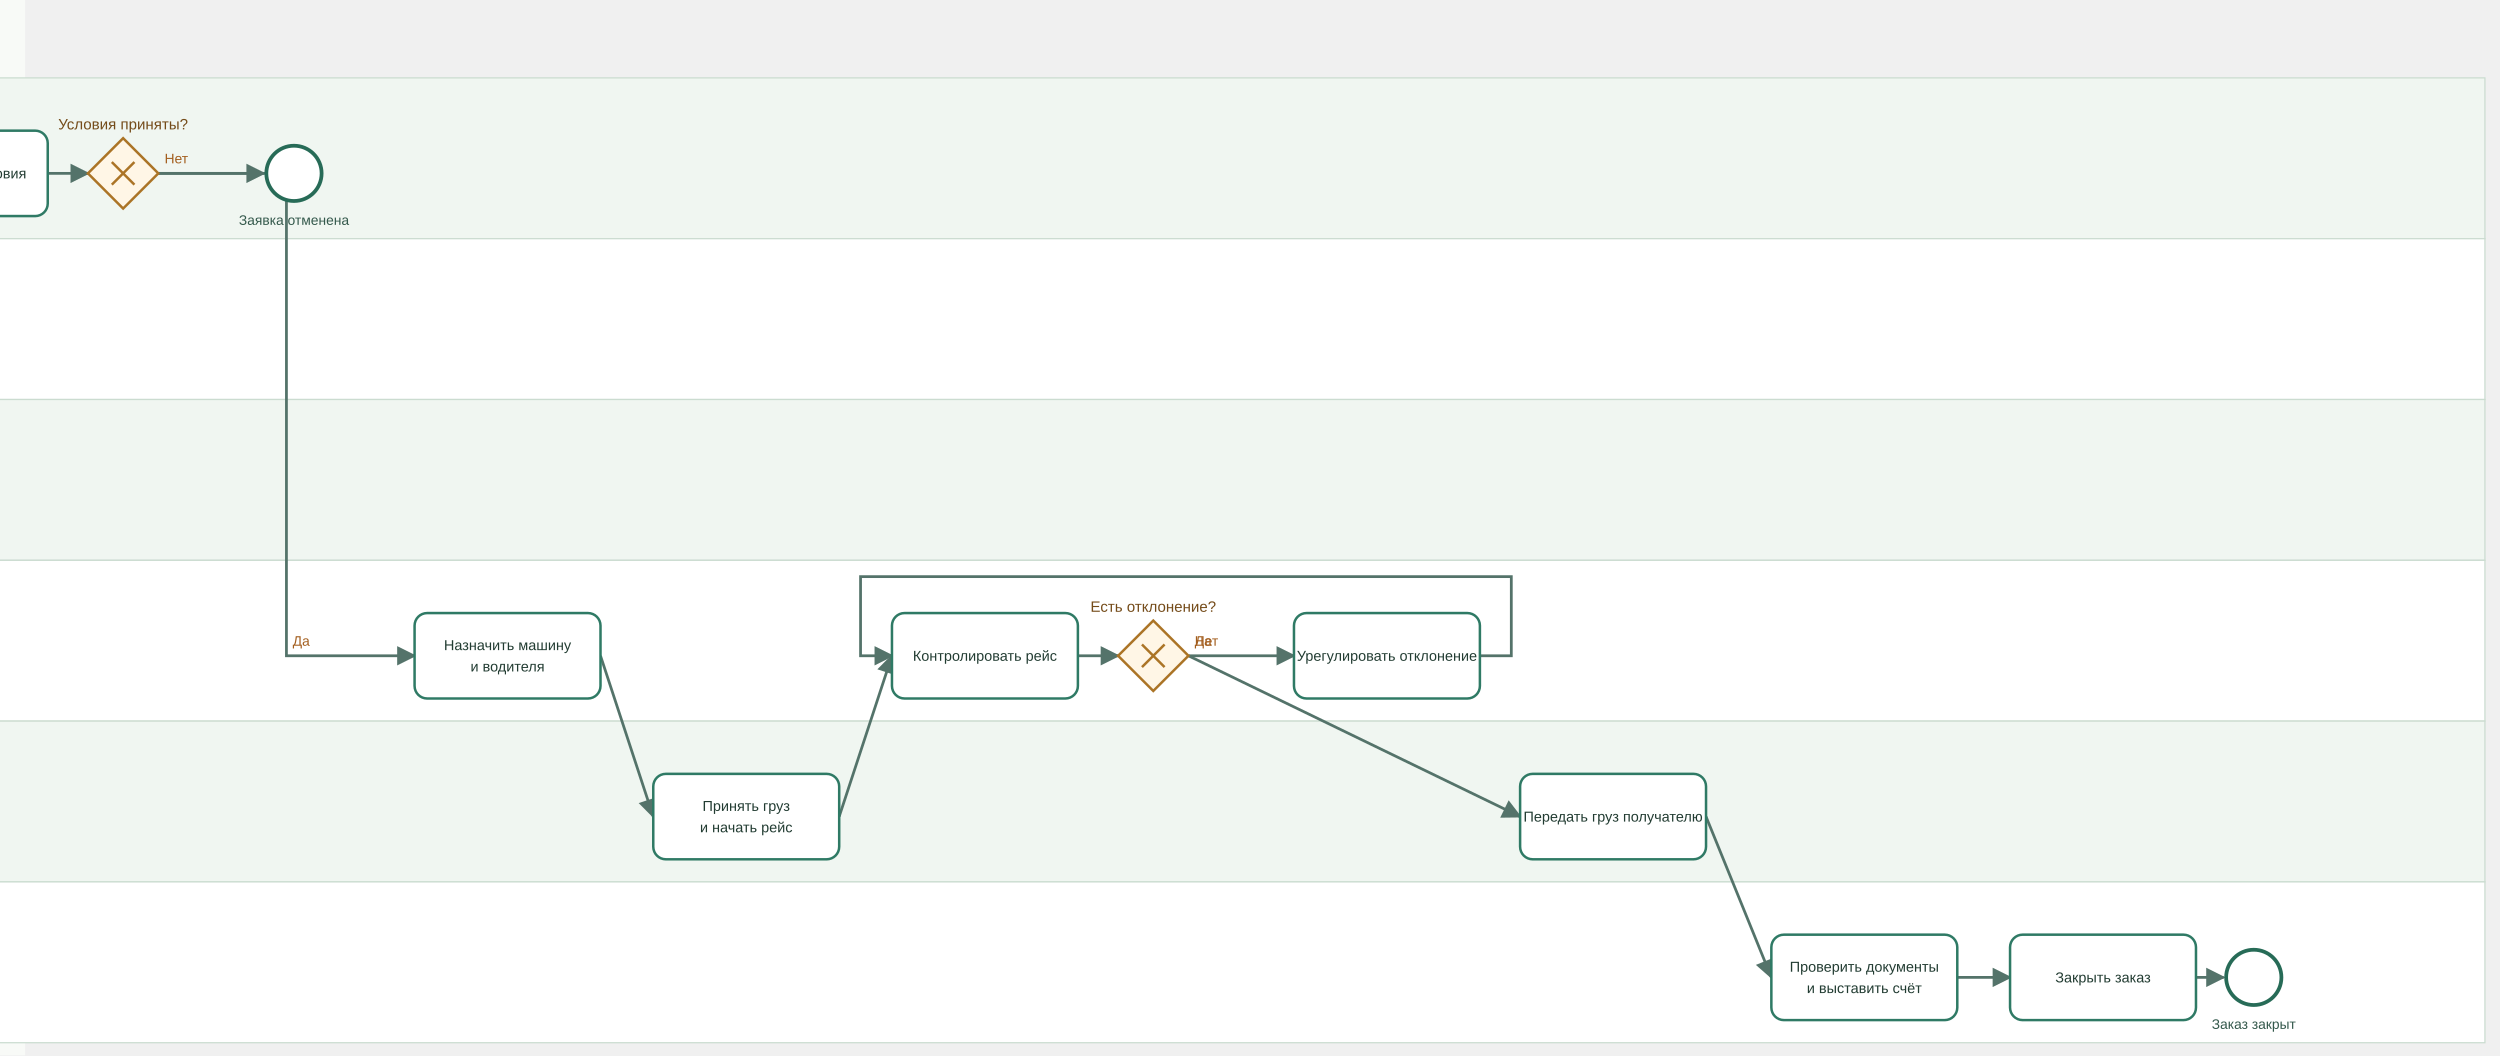
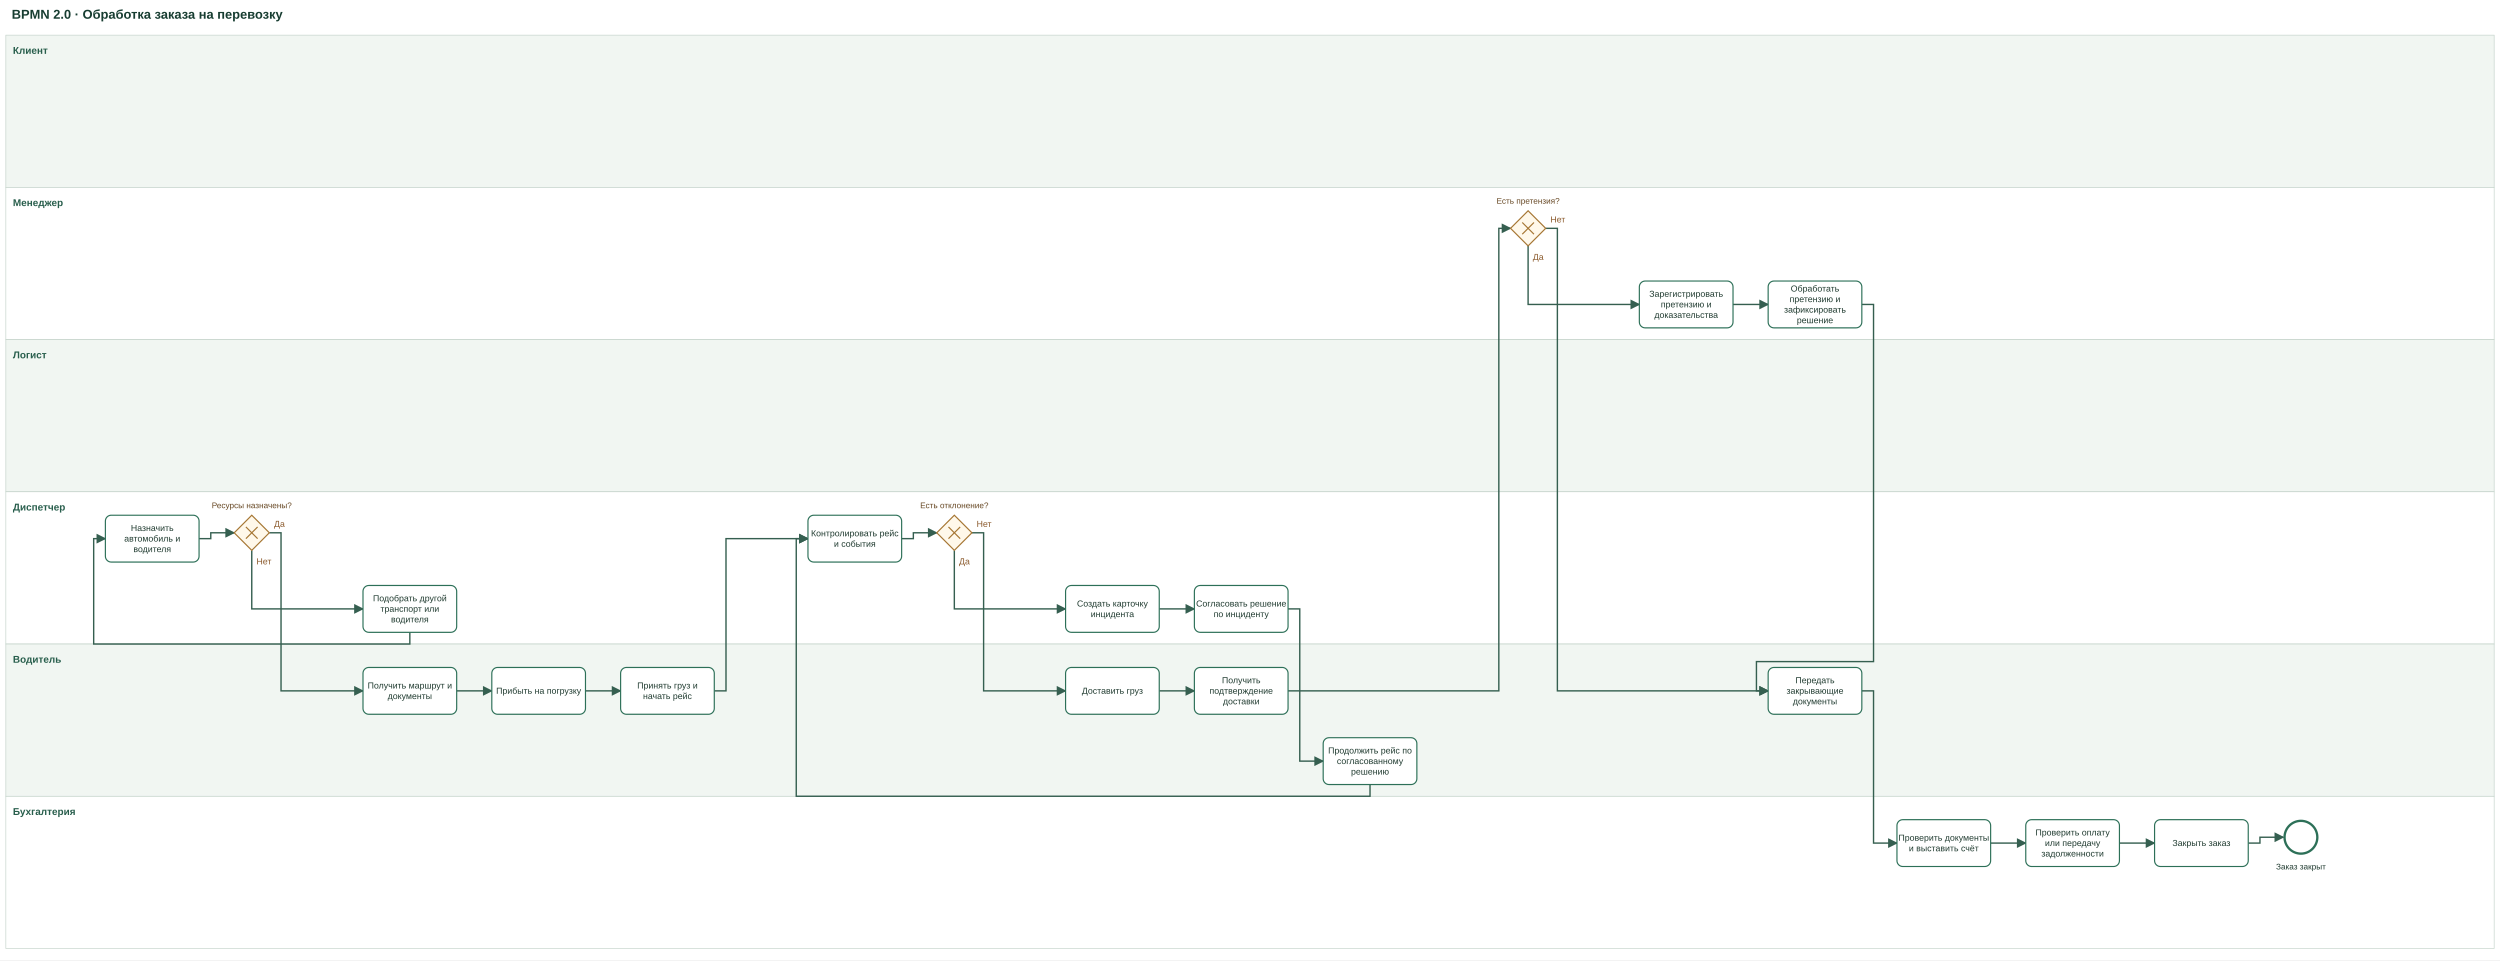
- <svg xmlns="http://www.w3.org/2000/svg" width="1990" height="840" viewBox="1970 0 1990 840" role="img" aria-label="BPMN 2.0: обработка заказа на перевозку">
+ <svg xmlns="http://www.w3.org/2000/svg" width="4270" height="1640" viewBox="0 0 4270 1640" role="img" aria-label="Обработка заказа на перевозку">
  <defs>
-     <marker id="arrow" viewBox="0 0 10 10" refX="9" refY="5" markerWidth="7" markerHeight="7" orient="auto-start-reverse">
-       <path d="M0 0L10 5L0 10z" fill="#54736a" />
+     <marker id="arrow" viewBox="0 0 10 10" refX="9" refY="5" markerWidth="7" markerHeight="7" orient="auto">
+       <path d="M0 0L10 5L0 10Z" fill="#355f50" />
    </marker>
  </defs>
-   <rect width="100%" height="100%" fill="#f8faf7" />
-   <text x="24" y="35" font-family="Arial" font-size="22" font-weight="700" fill="#183d34">BPMN 2.0 · Обработка заказа на перевозку</text>
-   <rect x="12" y="62" width="3936" height="128" fill="#f0f6f1" stroke="#cbdcd0" />
-   <text x="23" y="129" font-family="Arial" font-size="15" font-weight="700" fill="#1f5f4d">Клиент</text>
-   <rect x="12" y="190" width="3936" height="128" fill="#fff" stroke="#cbdcd0" />
-   <text x="23" y="257" font-family="Arial" font-size="15" font-weight="700" fill="#1f5f4d">Менеджер</text>
-   <rect x="12" y="318" width="3936" height="128" fill="#f0f6f1" stroke="#cbdcd0" />
-   <text x="23" y="385" font-family="Arial" font-size="15" font-weight="700" fill="#1f5f4d">Логист</text>
-   <rect x="12" y="446" width="3936" height="128" fill="#fff" stroke="#cbdcd0" />
-   <text x="23" y="513" font-family="Arial" font-size="15" font-weight="700" fill="#1f5f4d">Диспетчер</text>
-   <rect x="12" y="574" width="3936" height="128" fill="#f0f6f1" stroke="#cbdcd0" />
-   <text x="23" y="641" font-family="Arial" font-size="15" font-weight="700" fill="#1f5f4d">Водитель</text>
-   <rect x="12" y="702" width="3936" height="128" fill="#fff" stroke="#cbdcd0" />
-   <text x="23" y="769" font-family="Arial" font-size="15" font-weight="700" fill="#1f5f4d">Бухгалтер</text>
-   <polyline points="128,138.0 190,138.0" fill="none" stroke="#54736a" stroke-width="2.2" marker-end="url(#arrow)" />
-   <polyline points="338,138.0 380,266.0" fill="none" stroke="#54736a" stroke-width="2.2" marker-end="url(#arrow)" />
-   <polyline points="528,266.0 560,266.0" fill="none" stroke="#54736a" stroke-width="2.2" marker-end="url(#arrow)" />
-   <polyline points="616,266.0 700,266.0" fill="none" stroke="#54736a" stroke-width="2.2" marker-end="url(#arrow)" />
-   <text x="621" y="258.0" font-family="Arial" font-size="11" fill="#a35e1e">Нет</text>
-   <polyline points="848,266.0 850,138.0" fill="none" stroke="#54736a" stroke-width="2.2" marker-end="url(#arrow)" />
-   <polyline points="998,138.0 1023,138.0 1023,55 355,55 355,266.0 380,266.0" fill="none" stroke="#54736a" stroke-width="2.2" marker-end="url(#arrow)" />
-   <polyline points="616,266.0 1060,394.0" fill="none" stroke="#54736a" stroke-width="2.2" marker-end="url(#arrow)" />
-   <text x="621" y="258.0" font-family="Arial" font-size="11" fill="#a35e1e">Да</text>
-   <polyline points="1208,394.0 1250,394.0" fill="none" stroke="#54736a" stroke-width="2.2" marker-end="url(#arrow)" />
-   <polyline points="1306,394.0 1390,394.0" fill="none" stroke="#54736a" stroke-width="2.2" marker-end="url(#arrow)" />
-   <text x="1311" y="386.0" font-family="Arial" font-size="11" fill="#a35e1e">Нет</text>
-   <polyline points="1306,394.0 1510,394.0" fill="none" stroke="#54736a" stroke-width="2.2" marker-end="url(#arrow)" />
-   <text x="1311" y="386.0" font-family="Arial" font-size="11" fill="#a35e1e">Да</text>
-   <polyline points="1658,394.0 1690,266.0" fill="none" stroke="#54736a" stroke-width="2.2" marker-end="url(#arrow)" />
-   <polyline points="1838,266.0 1860,138.0" fill="none" stroke="#54736a" stroke-width="2.2" marker-end="url(#arrow)" />
-   <polyline points="2008,138.0 2040,138.0" fill="none" stroke="#54736a" stroke-width="2.2" marker-end="url(#arrow)" />
-   <polyline points="2096,138.0 2180,138.0" fill="none" stroke="#54736a" stroke-width="2.2" marker-end="url(#arrow)" />
-   <text x="2101" y="130.0" font-family="Arial" font-size="11" fill="#a35e1e">Нет</text>
-   <polyline points="2096,138.0 2198.0,138.0 2198.0,522.0 2300,522.0" fill="none" stroke="#54736a" stroke-width="2.2" marker-end="url(#arrow)" />
-   <text x="2203.0" y="514.0" font-family="Arial" font-size="11" fill="#a35e1e">Да</text>
-   <polyline points="2448,522.0 2490,650.0" fill="none" stroke="#54736a" stroke-width="2.2" marker-end="url(#arrow)" />
-   <polyline points="2638,650.0 2680,522.0" fill="none" stroke="#54736a" stroke-width="2.2" marker-end="url(#arrow)" />
-   <polyline points="2828,522.0 2860,522.0" fill="none" stroke="#54736a" stroke-width="2.2" marker-end="url(#arrow)" />
-   <polyline points="2916,522.0 3000,522.0" fill="none" stroke="#54736a" stroke-width="2.2" marker-end="url(#arrow)" />
-   <text x="2921" y="514.0" font-family="Arial" font-size="11" fill="#a35e1e">Да</text>
-   <polyline points="3148,522.0 3173,522.0 3173,459 2655,459 2655,522.0 2680,522.0" fill="none" stroke="#54736a" stroke-width="2.2" marker-end="url(#arrow)" />
-   <polyline points="2916,522.0 3180,650.0" fill="none" stroke="#54736a" stroke-width="2.2" marker-end="url(#arrow)" />
-   <text x="2921" y="514.0" font-family="Arial" font-size="11" fill="#a35e1e">Нет</text>
-   <polyline points="3328,650.0 3380,778.0" fill="none" stroke="#54736a" stroke-width="2.2" marker-end="url(#arrow)" />
-   <polyline points="3528,778.0 3570,778.0" fill="none" stroke="#54736a" stroke-width="2.2" marker-end="url(#arrow)" />
-   <polyline points="3718,778.0 3740,778.0" fill="none" stroke="#54736a" stroke-width="2.2" marker-end="url(#arrow)" />
-   <circle cx="104.0" cy="138.0" r="22.0" fill="white" stroke="#276b57" stroke-width="2" />
-   <text x="104.0" y="179" text-anchor="middle" font-family="Arial" font-size="11" fill="#33584b">Потребность в перевозке</text>
-   <rect x="190" y="104" width="148" height="68" rx="10" fill="#fff" stroke="#2f7a65" stroke-width="2" />
-   <text x="264.0" y="142.0" text-anchor="middle" font-family="Arial" font-size="11.5" fill="#223c32">Передать заявку</text>
-   <rect x="380" y="232" width="148" height="68" rx="10" fill="#fff" stroke="#2f7a65" stroke-width="2" />
-   <text x="454.0" y="270.0" text-anchor="middle" font-family="Arial" font-size="11.5" fill="#223c32">Зарегистрировать заявку</text>
-   <path d="M588.0 238 L616 266.0 L588.0 294 L560 266.0Z" fill="#fff6e6" stroke="#ab7426" stroke-width="2" />
-   <path d="M579 257l18 18m0-18l-18 18" stroke="#ab7426" stroke-width="2" />
-   <text x="588.0" y="231" text-anchor="middle" font-family="Arial" font-size="12" fill="#744b19">Данные полные?</text>
-   <rect x="700" y="232" width="148" height="68" rx="10" fill="#fff" stroke="#2f7a65" stroke-width="2" />
-   <text x="774.0" y="270.0" text-anchor="middle" font-family="Arial" font-size="11.5" fill="#223c32">Запросить уточнение</text>
-   <rect x="850" y="104" width="148" height="68" rx="10" fill="#fff" stroke="#2f7a65" stroke-width="2" />
-   <text x="924.0" y="142.0" text-anchor="middle" font-family="Arial" font-size="11.5" fill="#223c32">Дополнить заявку</text>
-   <rect x="1060" y="360" width="148" height="68" rx="10" fill="#fff" stroke="#2f7a65" stroke-width="2" />
-   <text x="1134.0" y="398.0" text-anchor="middle" font-family="Arial" font-size="11.5" fill="#223c32">Проверить возможность перевозки</text>
-   <path d="M1278.0 366 L1306 394.0 L1278.0 422 L1250 394.0Z" fill="#fff6e6" stroke="#ab7426" stroke-width="2" />
-   <path d="M1269 385l18 18m0-18l-18 18" stroke="#ab7426" stroke-width="2" />
-   <text x="1278.0" y="359" text-anchor="middle" font-family="Arial" font-size="12" fill="#744b19">Перевозка возможна?</text>
-   <circle cx="1414.0" cy="394.0" r="22.0" fill="white" stroke="#276b57" stroke-width="3" />
-   <text x="1414.0" y="435" text-anchor="middle" font-family="Arial" font-size="11" fill="#33584b">Мотивированный отказ</text>
-   <rect x="1510" y="360" width="148" height="68" rx="10" fill="#fff" stroke="#2f7a65" stroke-width="2" />
-   <text x="1584.0" y="389.5" text-anchor="middle" font-family="Arial" font-size="11.5" fill="#223c32">Рассчитать маршрут,</text>
-   <text x="1584.0" y="406.5" text-anchor="middle" font-family="Arial" font-size="11.5" fill="#223c32">срок и цену</text>
-   <rect x="1690" y="232" width="148" height="68" rx="10" fill="#fff" stroke="#2f7a65" stroke-width="2" />
-   <text x="1764.0" y="270.0" text-anchor="middle" font-family="Arial" font-size="11.5" fill="#223c32">Передать предложение</text>
-   <rect x="1860" y="104" width="148" height="68" rx="10" fill="#fff" stroke="#2f7a65" stroke-width="2" />
-   <text x="1934.0" y="142.0" text-anchor="middle" font-family="Arial" font-size="11.5" fill="#223c32">Согласовать условия</text>
-   <path d="M2068.0 110 L2096 138.0 L2068.0 166 L2040 138.0Z" fill="#fff6e6" stroke="#ab7426" stroke-width="2" />
-   <path d="M2059 129l18 18m0-18l-18 18" stroke="#ab7426" stroke-width="2" />
-   <text x="2068.0" y="103" text-anchor="middle" font-family="Arial" font-size="12" fill="#744b19">Условия приняты?</text>
-   <circle cx="2204.0" cy="138.0" r="22.0" fill="white" stroke="#276b57" stroke-width="3" />
-   <text x="2204.0" y="179" text-anchor="middle" font-family="Arial" font-size="11" fill="#33584b">Заявка отменена</text>
-   <rect x="2300" y="488" width="148" height="68" rx="10" fill="#fff" stroke="#2f7a65" stroke-width="2" />
-   <text x="2374.0" y="517.5" text-anchor="middle" font-family="Arial" font-size="11.5" fill="#223c32">Назначить машину</text>
-   <text x="2374.0" y="534.5" text-anchor="middle" font-family="Arial" font-size="11.5" fill="#223c32">и водителя</text>
-   <rect x="2490" y="616" width="148" height="68" rx="10" fill="#fff" stroke="#2f7a65" stroke-width="2" />
-   <text x="2564.0" y="645.5" text-anchor="middle" font-family="Arial" font-size="11.5" fill="#223c32">Принять груз</text>
-   <text x="2564.0" y="662.5" text-anchor="middle" font-family="Arial" font-size="11.5" fill="#223c32">и начать рейс</text>
-   <rect x="2680" y="488" width="148" height="68" rx="10" fill="#fff" stroke="#2f7a65" stroke-width="2" />
-   <text x="2754.0" y="526.0" text-anchor="middle" font-family="Arial" font-size="11.5" fill="#223c32">Контролировать рейс</text>
-   <path d="M2888.0 494 L2916 522.0 L2888.0 550 L2860 522.0Z" fill="#fff6e6" stroke="#ab7426" stroke-width="2" />
-   <path d="M2879 513l18 18m0-18l-18 18" stroke="#ab7426" stroke-width="2" />
-   <text x="2888.0" y="487" text-anchor="middle" font-family="Arial" font-size="12" fill="#744b19">Есть отклонение?</text>
-   <rect x="3000" y="488" width="148" height="68" rx="10" fill="#fff" stroke="#2f7a65" stroke-width="2" />
-   <text x="3074.0" y="526.0" text-anchor="middle" font-family="Arial" font-size="11.5" fill="#223c32">Урегулировать отклонение</text>
-   <rect x="3180" y="616" width="148" height="68" rx="10" fill="#fff" stroke="#2f7a65" stroke-width="2" />
-   <text x="3254.0" y="654.0" text-anchor="middle" font-family="Arial" font-size="11.5" fill="#223c32">Передать груз получателю</text>
-   <rect x="3380" y="744" width="148" height="68" rx="10" fill="#fff" stroke="#2f7a65" stroke-width="2" />
-   <text x="3454.0" y="773.5" text-anchor="middle" font-family="Arial" font-size="11.5" fill="#223c32">Проверить документы</text>
-   <text x="3454.0" y="790.5" text-anchor="middle" font-family="Arial" font-size="11.5" fill="#223c32">и выставить счёт</text>
-   <rect x="3570" y="744" width="148" height="68" rx="10" fill="#fff" stroke="#2f7a65" stroke-width="2" />
-   <text x="3644.0" y="782.0" text-anchor="middle" font-family="Arial" font-size="11.5" fill="#223c32">Закрыть заказ</text>
-   <circle cx="3764.0" cy="778.0" r="22.0" fill="white" stroke="#276b57" stroke-width="3" />
-   <text x="3764.0" y="819" text-anchor="middle" font-family="Arial" font-size="11" fill="#33584b">Заказ закрыт</text>
+   <rect width="4270" height="1640" fill="white" />
+   <text x="20" y="32" font-family="Arial" font-size="22" font-weight="bold" fill="#173d31">BPMN 2.0 · Обработка заказа на перевозку</text>
+   <rect x="10" y="60" width="4250" height="260" fill="#f1f6f2" stroke="#bdcec3" />
+   <text x="22" y="92" font-family="Arial" font-size="17" font-weight="bold" fill="#285e4c">Клиент</text>
+   <rect x="10" y="320" width="4250" height="260" fill="white" stroke="#bdcec3" />
+   <text x="22" y="352" font-family="Arial" font-size="17" font-weight="bold" fill="#285e4c">Менеджер</text>
+   <rect x="10" y="580" width="4250" height="260" fill="#f1f6f2" stroke="#bdcec3" />
+   <text x="22" y="612" font-family="Arial" font-size="17" font-weight="bold" fill="#285e4c">Логист</text>
+   <rect x="10" y="840" width="4250" height="260" fill="white" stroke="#bdcec3" />
+   <text x="22" y="872" font-family="Arial" font-size="17" font-weight="bold" fill="#285e4c">Диспетчер</text>
+   <rect x="10" y="1100" width="4250" height="260" fill="#f1f6f2" stroke="#bdcec3" />
+   <text x="22" y="1132" font-family="Arial" font-size="17" font-weight="bold" fill="#285e4c">Водитель</text>
+   <rect x="10" y="1360" width="4250" height="260" fill="white" stroke="#bdcec3" />
+   <text x="22" y="1392" font-family="Arial" font-size="17" font-weight="bold" fill="#285e4c">Бухгалтерия</text>
+   <polyline points="340,920 360,920 360,910 400,910" fill="none" stroke="#355f50" stroke-width="2.4" marker-end="url(#arrow)" />
+   <polyline points="780,1180 840,1180" fill="none" stroke="#355f50" stroke-width="2.4" marker-end="url(#arrow)" />
+   <polyline points="1000,1180 1060,1180" fill="none" stroke="#355f50" stroke-width="2.4" marker-end="url(#arrow)" />
+   <polyline points="1220,1180 1240,1180 1240,920 1380,920" fill="none" stroke="#355f50" stroke-width="2.4" marker-end="url(#arrow)" />
+   <polyline points="1540,920 1560,920 1560,910 1600,910" fill="none" stroke="#355f50" stroke-width="2.4" marker-end="url(#arrow)" />
+   <polyline points="1980,1040 2040,1040" fill="none" stroke="#355f50" stroke-width="2.4" marker-end="url(#arrow)" />
+   <polyline points="2200,1040 2220,1040 2220,1300 2260,1300" fill="none" stroke="#355f50" stroke-width="2.4" marker-end="url(#arrow)" />
+   <polyline points="1980,1180 2040,1180" fill="none" stroke="#355f50" stroke-width="2.4" marker-end="url(#arrow)" />
+   <polyline points="2200,1180 2560,1180 2560,390 2580,390" fill="none" stroke="#355f50" stroke-width="2.4" marker-end="url(#arrow)" />
+   <polyline points="2960,520 3020,520" fill="none" stroke="#355f50" stroke-width="2.4" marker-end="url(#arrow)" />
+   <polyline points="3180,520 3200,520 3200,1130 3000,1130 3000,1180 3020,1180" fill="none" stroke="#355f50" stroke-width="2.4" marker-end="url(#arrow)" />
+   <polyline points="3180,1180 3200,1180 3200,1440 3240,1440" fill="none" stroke="#355f50" stroke-width="2.4" marker-end="url(#arrow)" />
+   <polyline points="3400,1440 3460,1440" fill="none" stroke="#355f50" stroke-width="2.4" marker-end="url(#arrow)" />
+   <polyline points="3620,1440 3680,1440" fill="none" stroke="#355f50" stroke-width="2.4" marker-end="url(#arrow)" />
+   <polyline points="3840,1440 3860,1440 3860,1430 3900,1430" fill="none" stroke="#355f50" stroke-width="2.4" marker-end="url(#arrow)" />
+   <polyline points="430,940 430,1040 620,1040" fill="none" stroke="#355f50" stroke-width="2.4" marker-end="url(#arrow)" />
+   <text x="438" y="964" font-family="Arial" font-size="15" fill="#8a592b">Нет</text>
+   <polyline points="460,910 480,910 480,1180 620,1180" fill="none" stroke="#355f50" stroke-width="2.4" marker-end="url(#arrow)" />
+   <text x="468" y="900" font-family="Arial" font-size="15" fill="#8a592b">Да</text>
+   <polyline points="1630,940 1630,1040 1820,1040" fill="none" stroke="#355f50" stroke-width="2.4" marker-end="url(#arrow)" />
+   <text x="1638" y="964" font-family="Arial" font-size="15" fill="#8a592b">Да</text>
+   <polyline points="1660,910 1680,910 1680,1180 1820,1180" fill="none" stroke="#355f50" stroke-width="2.4" marker-end="url(#arrow)" />
+   <text x="1668" y="900" font-family="Arial" font-size="15" fill="#8a592b">Нет</text>
+   <polyline points="2610,420 2610,520 2800,520" fill="none" stroke="#355f50" stroke-width="2.4" marker-end="url(#arrow)" />
+   <text x="2618" y="444" font-family="Arial" font-size="15" fill="#8a592b">Да</text>
+   <polyline points="2640,390 2660,390 2660,1180 3020,1180" fill="none" stroke="#355f50" stroke-width="2.4" marker-end="url(#arrow)" />
+   <text x="2648" y="380" font-family="Arial" font-size="15" fill="#8a592b">Нет</text>
+   <polyline points="700,1080 700,1100 160,1100 160,920 180,920" fill="none" stroke="#355f50" stroke-width="2.4" marker-end="url(#arrow)" />
+   <polyline points="2340,1340 2340,1360 1360,1360 1360,920 1380,920" fill="none" stroke="#355f50" stroke-width="2.4" marker-end="url(#arrow)" />
+   <rect x="180" y="880" width="160" height="80" rx="10" fill="white" stroke="#2d7058" stroke-width="2" />
+   <text x="260.0" y="907.0" text-anchor="middle" font-family="Arial" font-size="15" fill="#203b30">Назначить</text>
+   <text x="260.0" y="925.0" text-anchor="middle" font-family="Arial" font-size="15" fill="#203b30">автомобиль и</text>
+   <text x="260.0" y="943.0" text-anchor="middle" font-family="Arial" font-size="15" fill="#203b30">водителя</text>
+   <path d="M430 880l30 30-30 30-30-30Z" fill="#fff8ea" stroke="#a57532" stroke-width="2" />
+   <path d="M420 900l20 20m0-20-20 20" stroke="#a57532" stroke-width="2" />
+   <text x="430" y="868" text-anchor="middle" font-family="Arial" font-size="14" fill="#664723">Ресурсы назначены?</text>
+   <rect x="620" y="1000" width="160" height="80" rx="10" fill="white" stroke="#2d7058" stroke-width="2" />
+   <text x="700.0" y="1027.0" text-anchor="middle" font-family="Arial" font-size="15" fill="#203b30">Подобрать другой</text>
+   <text x="700.0" y="1045.0" text-anchor="middle" font-family="Arial" font-size="15" fill="#203b30">транспорт или</text>
+   <text x="700.0" y="1063.0" text-anchor="middle" font-family="Arial" font-size="15" fill="#203b30">водителя</text>
+   <rect x="620" y="1140" width="160" height="80" rx="10" fill="white" stroke="#2d7058" stroke-width="2" />
+   <text x="700.0" y="1176.0" text-anchor="middle" font-family="Arial" font-size="15" fill="#203b30">Получить маршрут и</text>
+   <text x="700.0" y="1194.0" text-anchor="middle" font-family="Arial" font-size="15" fill="#203b30">документы</text>
+   <rect x="840" y="1140" width="160" height="80" rx="10" fill="white" stroke="#2d7058" stroke-width="2" />
+   <text x="920.0" y="1185.0" text-anchor="middle" font-family="Arial" font-size="15" fill="#203b30">Прибыть на погрузку</text>
+   <rect x="1060" y="1140" width="160" height="80" rx="10" fill="white" stroke="#2d7058" stroke-width="2" />
+   <text x="1140.0" y="1176.0" text-anchor="middle" font-family="Arial" font-size="15" fill="#203b30">Принять груз и</text>
+   <text x="1140.0" y="1194.0" text-anchor="middle" font-family="Arial" font-size="15" fill="#203b30">начать рейс</text>
+   <rect x="1380" y="880" width="160" height="80" rx="10" fill="white" stroke="#2d7058" stroke-width="2" />
+   <text x="1460.0" y="916.0" text-anchor="middle" font-family="Arial" font-size="15" fill="#203b30">Контролировать рейс</text>
+   <text x="1460.0" y="934.0" text-anchor="middle" font-family="Arial" font-size="15" fill="#203b30">и события</text>
+   <path d="M1630 880l30 30-30 30-30-30Z" fill="#fff8ea" stroke="#a57532" stroke-width="2" />
+   <path d="M1620 900l20 20m0-20-20 20" stroke="#a57532" stroke-width="2" />
+   <text x="1630" y="868" text-anchor="middle" font-family="Arial" font-size="14" fill="#664723">Есть отклонение?</text>
+   <rect x="1820" y="1000" width="160" height="80" rx="10" fill="white" stroke="#2d7058" stroke-width="2" />
+   <text x="1900.0" y="1036.0" text-anchor="middle" font-family="Arial" font-size="15" fill="#203b30">Создать карточку</text>
+   <text x="1900.0" y="1054.0" text-anchor="middle" font-family="Arial" font-size="15" fill="#203b30">инцидента</text>
+   <rect x="2040" y="1000" width="160" height="80" rx="10" fill="white" stroke="#2d7058" stroke-width="2" />
+   <text x="2120.0" y="1036.0" text-anchor="middle" font-family="Arial" font-size="15" fill="#203b30">Согласовать решение</text>
+   <text x="2120.0" y="1054.0" text-anchor="middle" font-family="Arial" font-size="15" fill="#203b30">по инциденту</text>
+   <rect x="2260" y="1260" width="160" height="80" rx="10" fill="white" stroke="#2d7058" stroke-width="2" />
+   <text x="2340.0" y="1287.0" text-anchor="middle" font-family="Arial" font-size="15" fill="#203b30">Продолжить рейс по</text>
+   <text x="2340.0" y="1305.0" text-anchor="middle" font-family="Arial" font-size="15" fill="#203b30">согласованному</text>
+   <text x="2340.0" y="1323.0" text-anchor="middle" font-family="Arial" font-size="15" fill="#203b30">решению</text>
+   <rect x="1820" y="1140" width="160" height="80" rx="10" fill="white" stroke="#2d7058" stroke-width="2" />
+   <text x="1900.0" y="1185.0" text-anchor="middle" font-family="Arial" font-size="15" fill="#203b30">Доставить груз</text>
+   <rect x="2040" y="1140" width="160" height="80" rx="10" fill="white" stroke="#2d7058" stroke-width="2" />
+   <text x="2120.0" y="1167.0" text-anchor="middle" font-family="Arial" font-size="15" fill="#203b30">Получить</text>
+   <text x="2120.0" y="1185.0" text-anchor="middle" font-family="Arial" font-size="15" fill="#203b30">подтверждение</text>
+   <text x="2120.0" y="1203.0" text-anchor="middle" font-family="Arial" font-size="15" fill="#203b30">доставки</text>
+   <path d="M2610 360l30 30-30 30-30-30Z" fill="#fff8ea" stroke="#a57532" stroke-width="2" />
+   <path d="M2600 380l20 20m0-20-20 20" stroke="#a57532" stroke-width="2" />
+   <text x="2610" y="348" text-anchor="middle" font-family="Arial" font-size="14" fill="#664723">Есть претензия?</text>
+   <rect x="2800" y="480" width="160" height="80" rx="10" fill="white" stroke="#2d7058" stroke-width="2" />
+   <text x="2880.0" y="507.0" text-anchor="middle" font-family="Arial" font-size="15" fill="#203b30">Зарегистрировать</text>
+   <text x="2880.0" y="525.0" text-anchor="middle" font-family="Arial" font-size="15" fill="#203b30">претензию и</text>
+   <text x="2880.0" y="543.0" text-anchor="middle" font-family="Arial" font-size="15" fill="#203b30">доказательства</text>
+   <rect x="3020" y="480" width="160" height="80" rx="10" fill="white" stroke="#2d7058" stroke-width="2" />
+   <text x="3100.0" y="498.0" text-anchor="middle" font-family="Arial" font-size="15" fill="#203b30">Обработать</text>
+   <text x="3100.0" y="516.0" text-anchor="middle" font-family="Arial" font-size="15" fill="#203b30">претензию и</text>
+   <text x="3100.0" y="534.0" text-anchor="middle" font-family="Arial" font-size="15" fill="#203b30">зафиксировать</text>
+   <text x="3100.0" y="552.0" text-anchor="middle" font-family="Arial" font-size="15" fill="#203b30">решение</text>
+   <rect x="3020" y="1140" width="160" height="80" rx="10" fill="white" stroke="#2d7058" stroke-width="2" />
+   <text x="3100.0" y="1167.0" text-anchor="middle" font-family="Arial" font-size="15" fill="#203b30">Передать</text>
+   <text x="3100.0" y="1185.0" text-anchor="middle" font-family="Arial" font-size="15" fill="#203b30">закрывающие</text>
+   <text x="3100.0" y="1203.0" text-anchor="middle" font-family="Arial" font-size="15" fill="#203b30">документы</text>
+   <rect x="3240" y="1400" width="160" height="80" rx="10" fill="white" stroke="#2d7058" stroke-width="2" />
+   <text x="3320.0" y="1436.0" text-anchor="middle" font-family="Arial" font-size="15" fill="#203b30">Проверить документы</text>
+   <text x="3320.0" y="1454.0" text-anchor="middle" font-family="Arial" font-size="15" fill="#203b30">и выставить счёт</text>
+   <rect x="3460" y="1400" width="160" height="80" rx="10" fill="white" stroke="#2d7058" stroke-width="2" />
+   <text x="3540.0" y="1427.0" text-anchor="middle" font-family="Arial" font-size="15" fill="#203b30">Проверить оплату</text>
+   <text x="3540.0" y="1445.0" text-anchor="middle" font-family="Arial" font-size="15" fill="#203b30">или передачу</text>
+   <text x="3540.0" y="1463.0" text-anchor="middle" font-family="Arial" font-size="15" fill="#203b30">задолженности</text>
+   <rect x="3680" y="1400" width="160" height="80" rx="10" fill="white" stroke="#2d7058" stroke-width="2" />
+   <text x="3760.0" y="1445.0" text-anchor="middle" font-family="Arial" font-size="15" fill="#203b30">Закрыть заказ</text>
+   <circle cx="3930" cy="1430" r="28" fill="white" stroke="#2d7058" stroke-width="4" />
+   <text x="3930" y="1485" text-anchor="middle" font-family="Arial" font-size="14" fill="#203b30">Заказ закрыт</text>
</svg>
